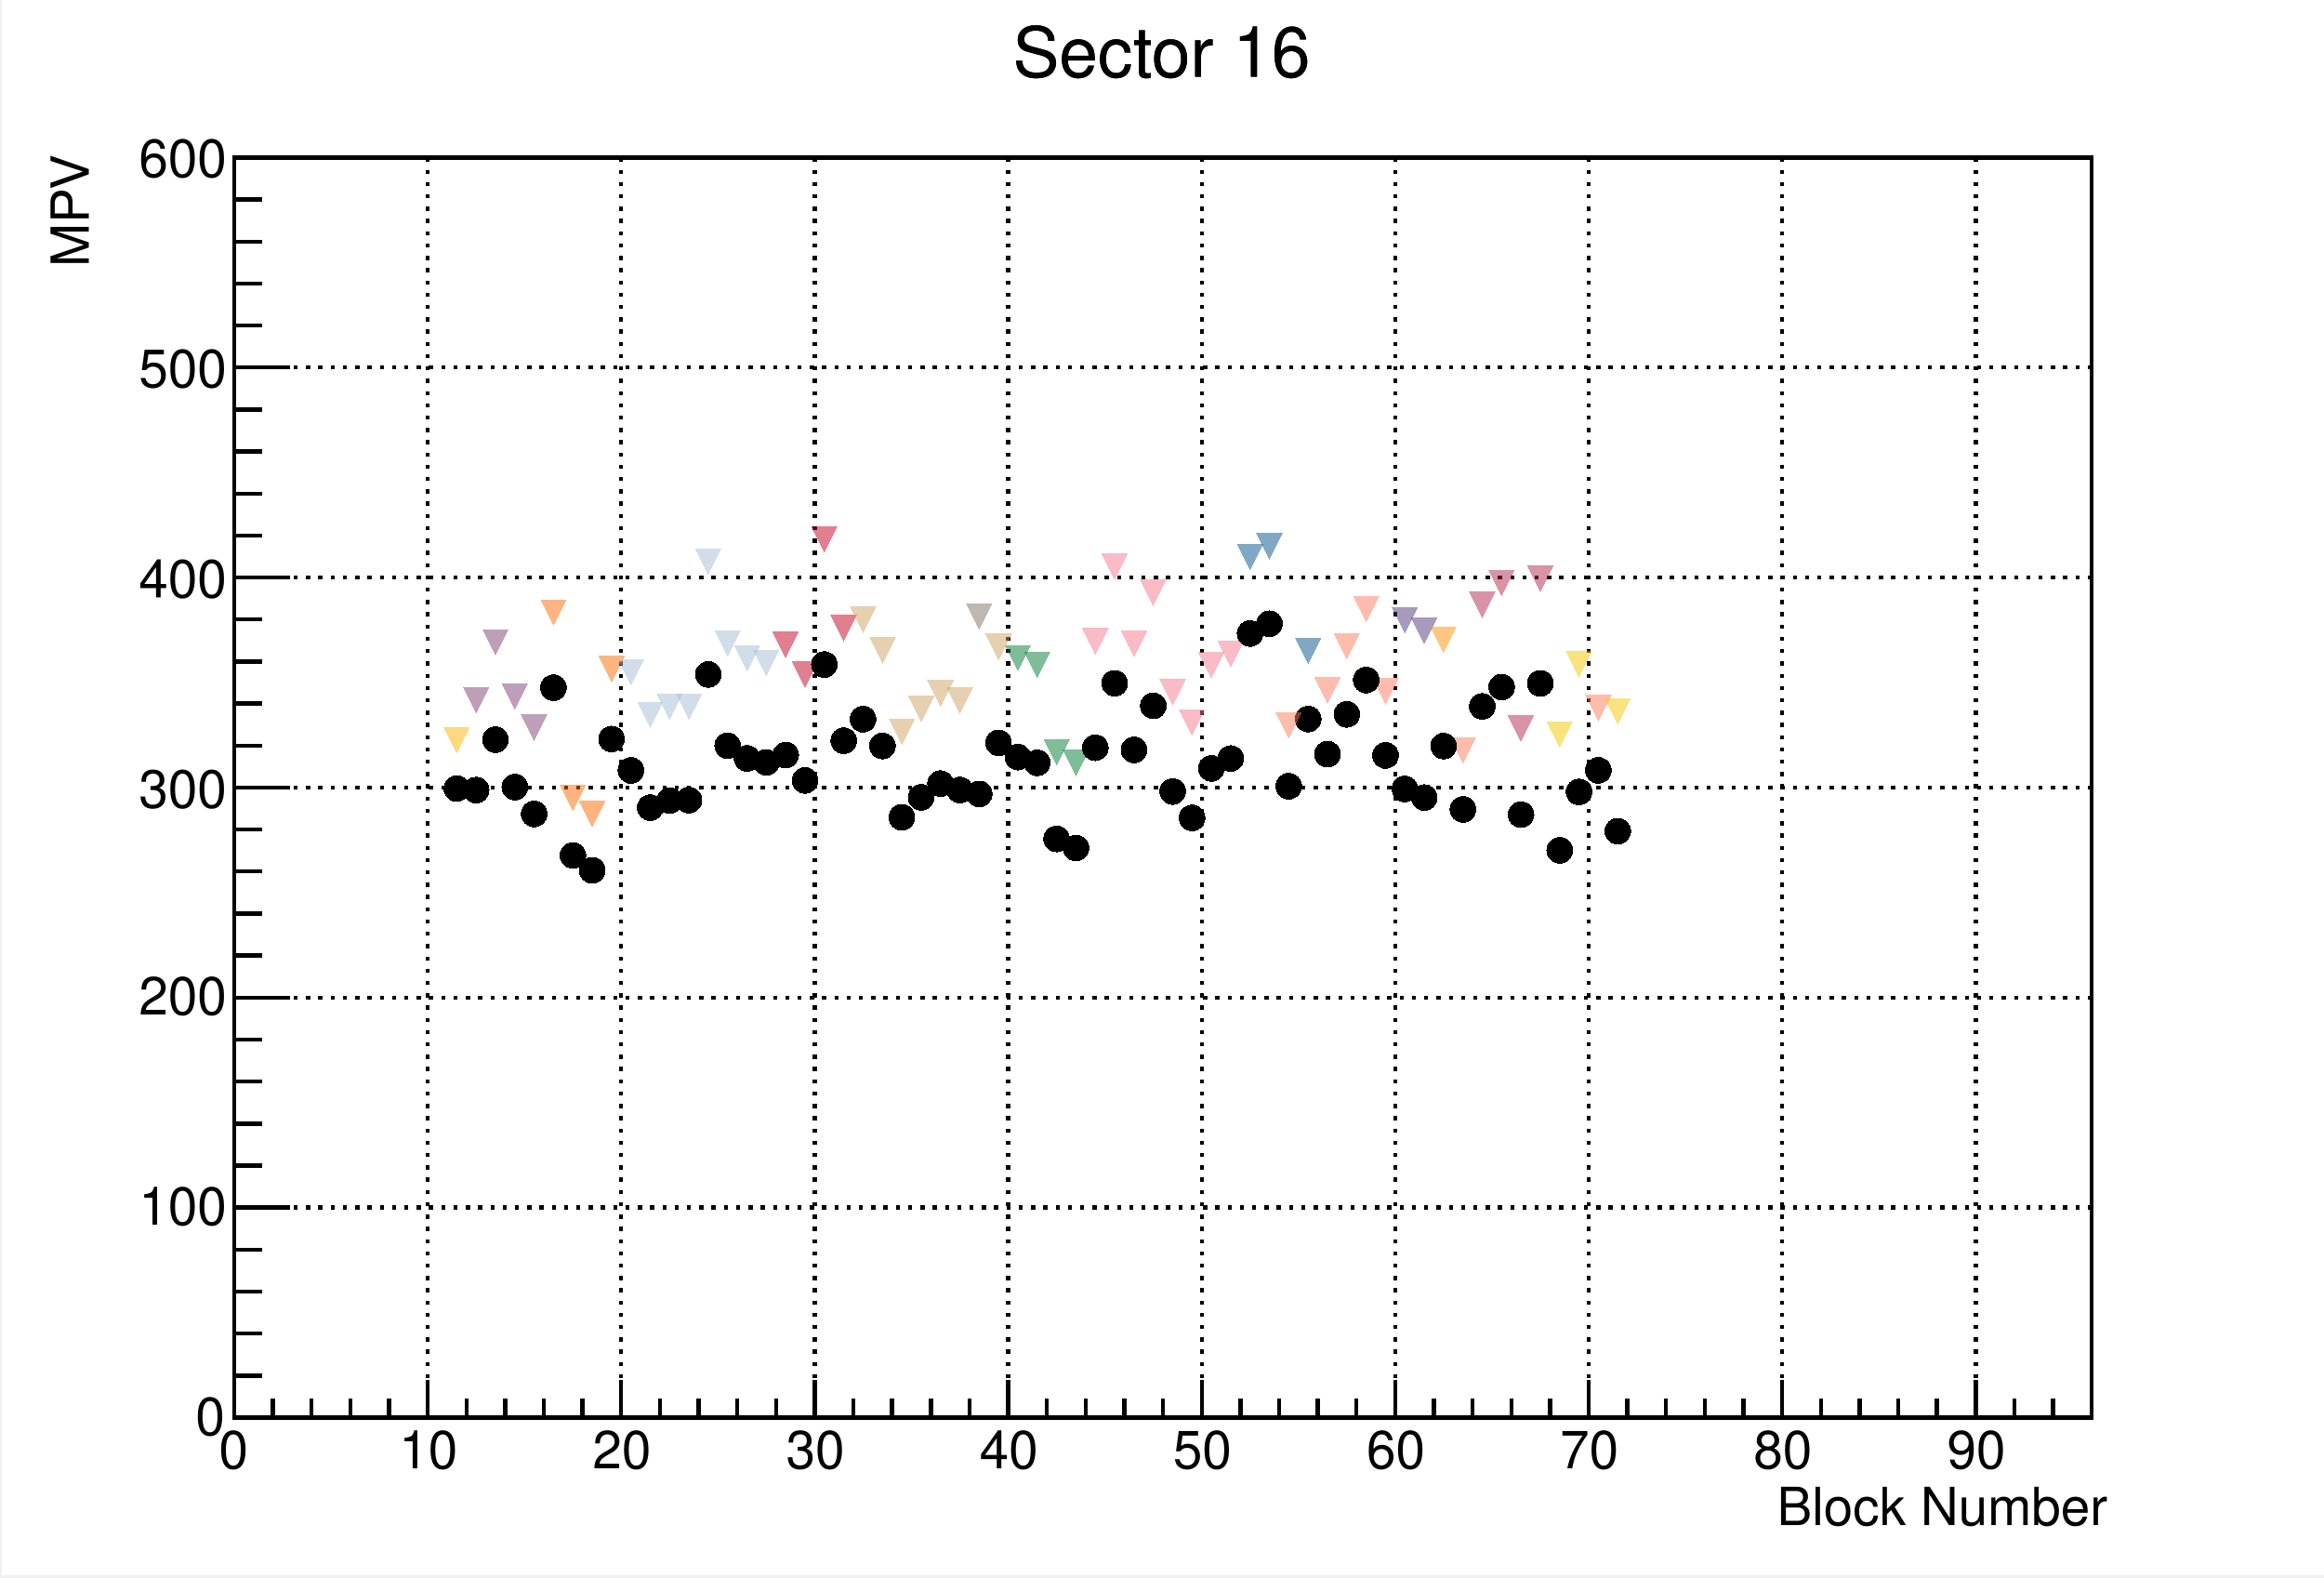
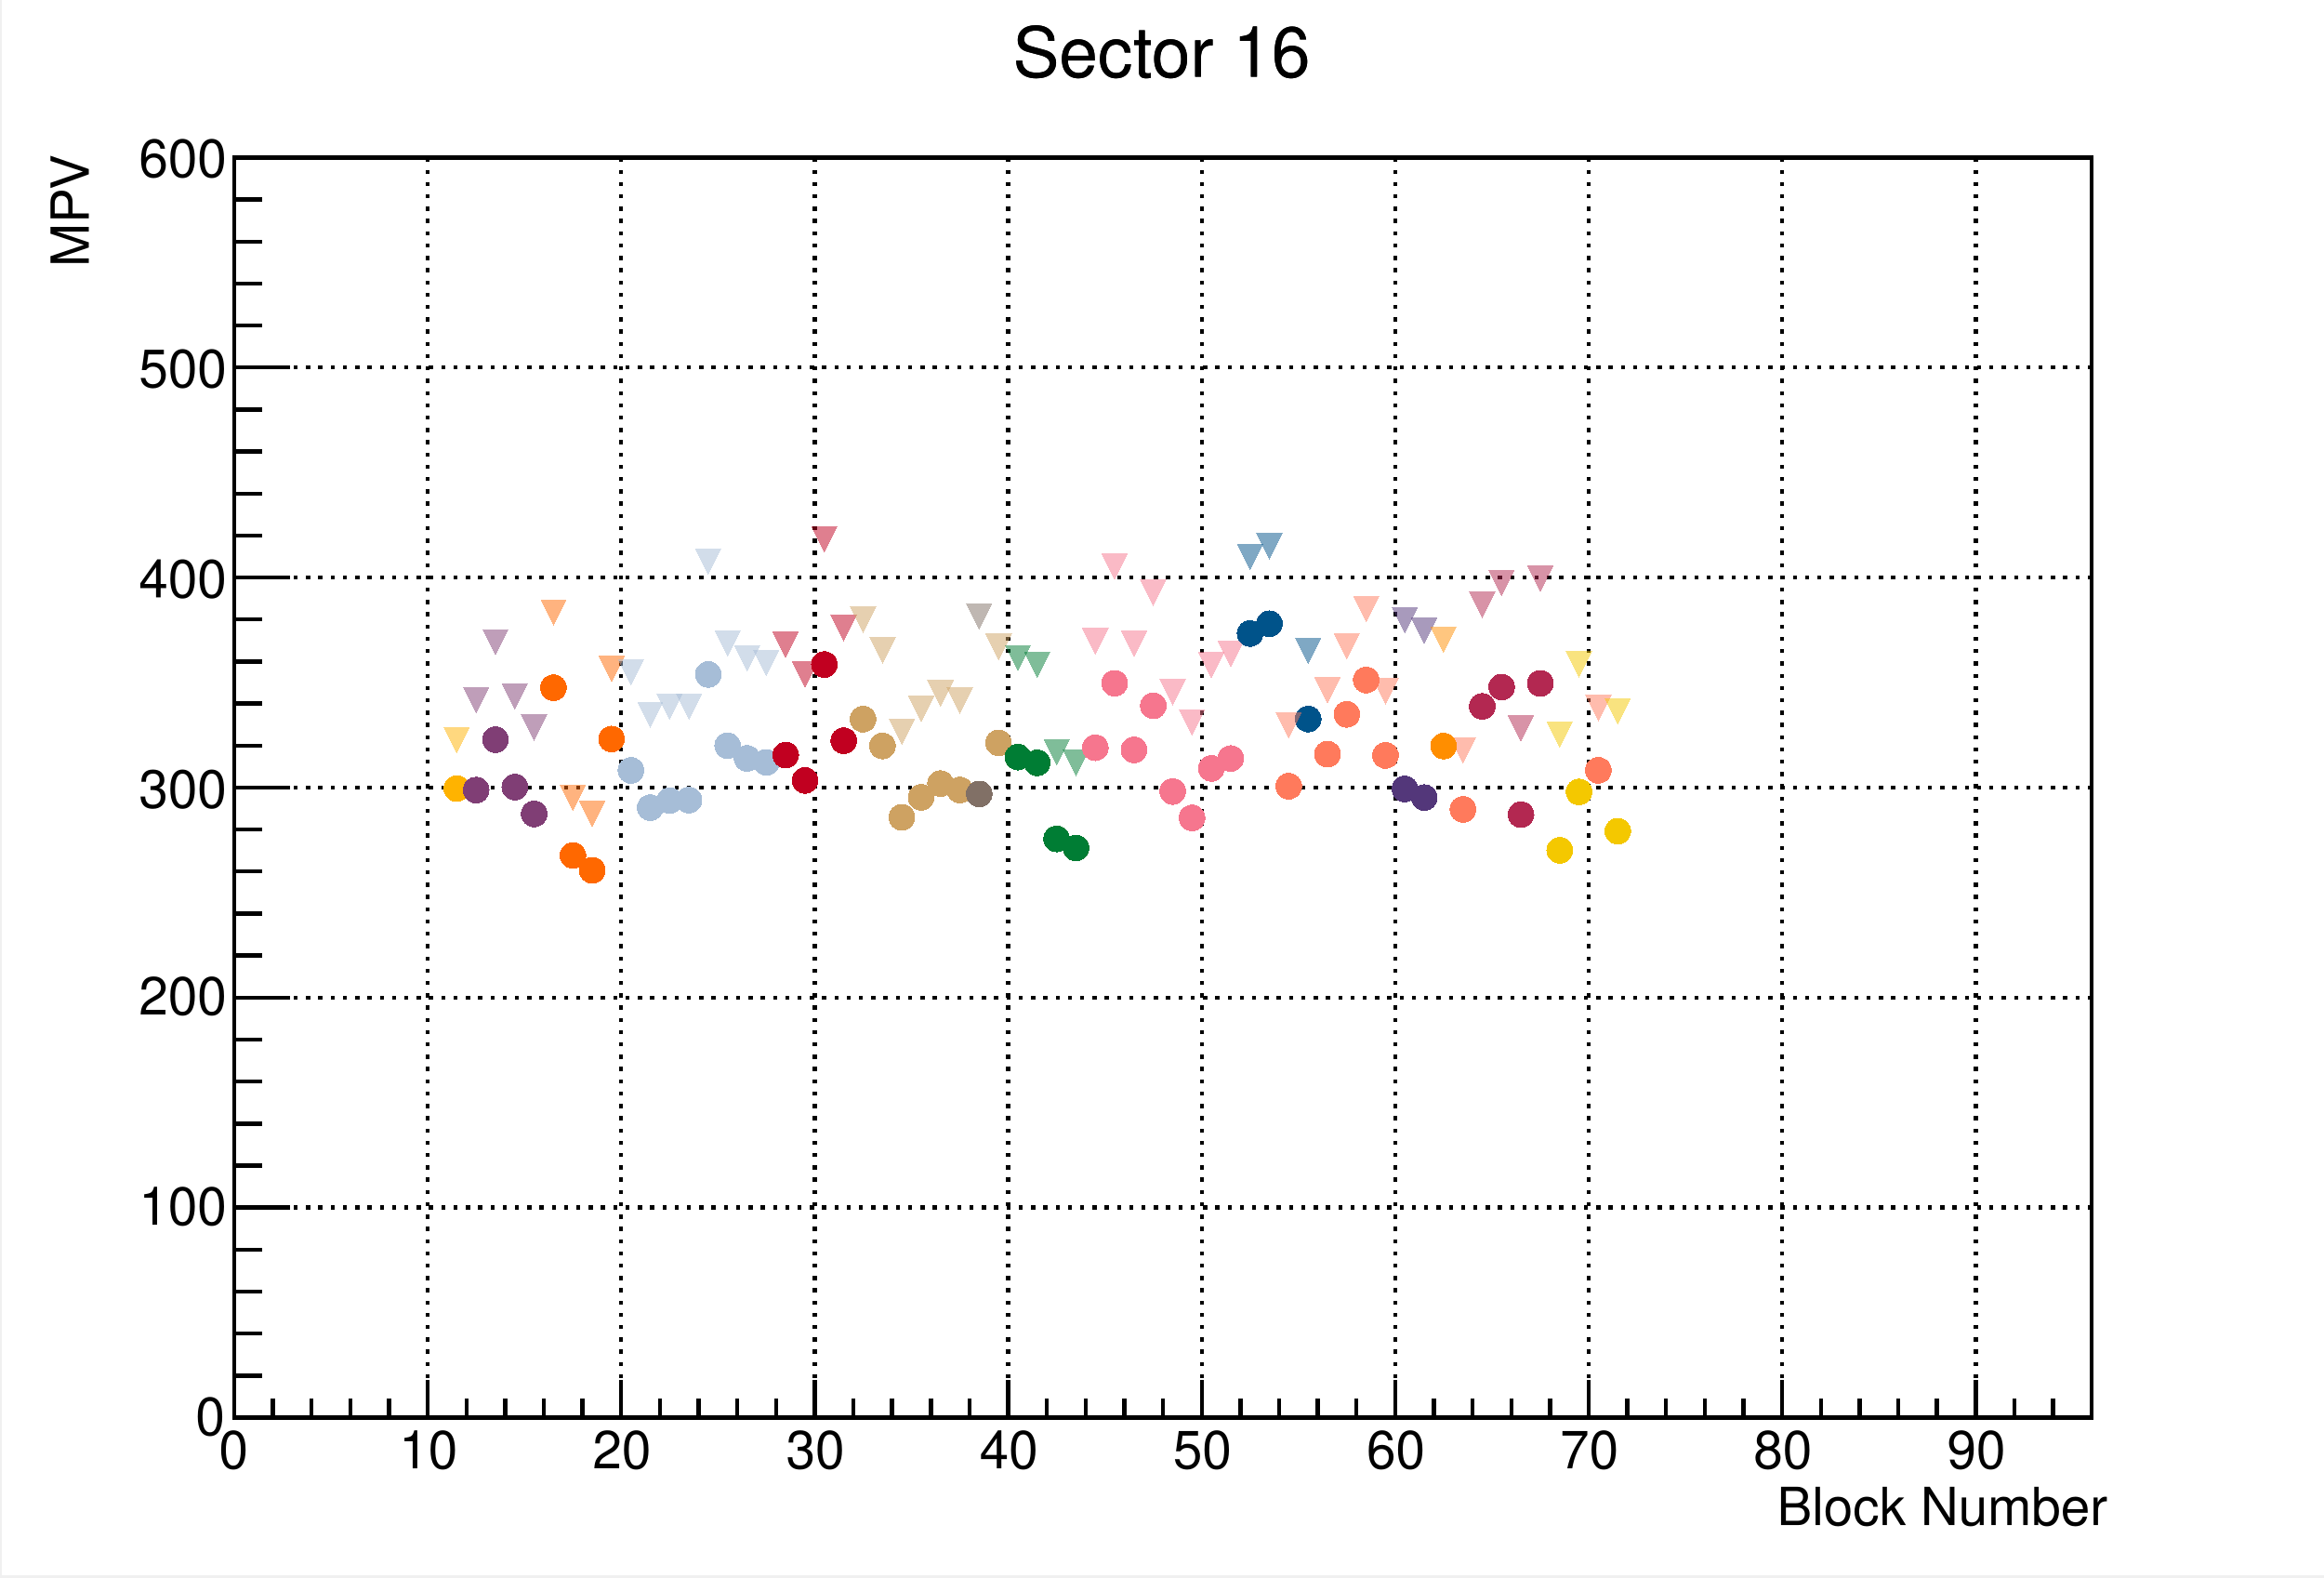
<svg xmlns="http://www.w3.org/2000/svg" width="567.429" height="384.969" viewBox="0 0 567.429 384.969" shape-rendering="crispEdges">
  <defs>
</defs>
  <rect x="0.5" y="0" width="566.929" height="384.469" fill="white" />
  <rect x="57.193" y="38.447" width="453.543" height="307.575" fill="white" />
  <rect x="57.193" y="38.447" width="453.543" height="307.575" fill="none" stroke="black" />
  <path d="M57.193,346.022h 453.543" fill="none" stroke="black" />
  <path d="M57.193,38.447v 307.575" fill="none" stroke="black" stroke-dasharray=" 1, 2" />
  <path d="M104.437,38.447v 307.575" fill="none" stroke="black" stroke-dasharray=" 1, 2" />
  <path d="M151.681,38.447v 307.575" fill="none" stroke="black" stroke-dasharray=" 1, 2" />
  <path d="M198.925,38.447v 307.575" fill="none" stroke="black" stroke-dasharray=" 1, 2" />
  <path d="M246.169,38.447v 307.575" fill="none" stroke="black" stroke-dasharray=" 1, 2" />
  <path d="M293.413,38.447v 307.575" fill="none" stroke="black" stroke-dasharray=" 1, 2" />
  <path d="M340.657,38.447v 307.575" fill="none" stroke="black" stroke-dasharray=" 1, 2" />
  <path d="M387.902,38.447v 307.575" fill="none" stroke="black" stroke-dasharray=" 1, 2" />
  <path d="M435.146,38.447v 307.575" fill="none" stroke="black" stroke-dasharray=" 1, 2" />
  <path d="M482.39,38.447v 307.575" fill="none" stroke="black" stroke-dasharray=" 1, 2" />
  <path d="M482.39,38.447v 307.575" fill="none" stroke="black" stroke-dasharray=" 1, 2" />
  <path d="M57.193,346.022v -307.575" fill="none" stroke="black" />
  <path d="M510.736,346.022h -453.543" fill="none" stroke="black" stroke-dasharray=" 1, 2" />
  <path d="M510.736,294.76h -453.543" fill="none" stroke="black" stroke-dasharray=" 1, 2" />
  <path d="M510.736,243.497h -453.543" fill="none" stroke="black" stroke-dasharray=" 1, 2" />
  <path d="M510.736,192.235h -453.543" fill="none" stroke="black" stroke-dasharray=" 1, 2" />
  <path d="M510.736,140.972h -453.543" fill="none" stroke="black" stroke-dasharray=" 1, 2" />
  <path d="M510.736,89.71h -453.543" fill="none" stroke="black" stroke-dasharray=" 1, 2" />
  <path d="M510.736,38.447h -453.543" fill="none" stroke="black" stroke-dasharray=" 1, 2" />
  <path d="M57.193,346.022h 453.543" fill="none" stroke="#000099" />
  <path d="M57.193,346.022h 453.543" fill="none" stroke="black" />
  <path d="M57.193,336.795v 9.227" fill="none" stroke="black" />
  <path d="M66.642,341.409v 4.614" fill="none" stroke="black" />
  <path d="M76.091,341.409v 4.614" fill="none" stroke="black" />
  <path d="M85.539,341.409v 4.614" fill="none" stroke="black" />
  <path d="M94.988,341.409v 4.614" fill="none" stroke="black" />
  <path d="M104.437,336.795v 9.227" fill="none" stroke="black" />
  <path d="M113.886,341.409v 4.614" fill="none" stroke="black" />
  <path d="M123.335,341.409v 4.614" fill="none" stroke="black" />
  <path d="M132.783,341.409v 4.614" fill="none" stroke="black" />
  <path d="M142.232,341.409v 4.614" fill="none" stroke="black" />
  <path d="M151.681,336.795v 9.227" fill="none" stroke="black" />
  <path d="M161.13,341.409v 4.614" fill="none" stroke="black" />
  <path d="M170.579,341.409v 4.614" fill="none" stroke="black" />
  <path d="M180.028,341.409v 4.614" fill="none" stroke="black" />
  <path d="M189.476,341.409v 4.614" fill="none" stroke="black" />
  <path d="M198.925,336.795v 9.227" fill="none" stroke="black" />
  <path d="M208.374,341.409v 4.614" fill="none" stroke="black" />
  <path d="M217.823,341.409v 4.614" fill="none" stroke="black" />
  <path d="M227.272,341.409v 4.614" fill="none" stroke="black" />
  <path d="M236.72,341.409v 4.614" fill="none" stroke="black" />
  <path d="M246.169,336.795v 9.227" fill="none" stroke="black" />
  <path d="M255.618,341.409v 4.614" fill="none" stroke="black" />
  <path d="M265.067,341.409v 4.614" fill="none" stroke="black" />
  <path d="M274.516,341.409v 4.614" fill="none" stroke="black" />
  <path d="M283.965,341.409v 4.614" fill="none" stroke="black" />
  <path d="M293.413,336.795v 9.227" fill="none" stroke="black" />
  <path d="M302.862,341.409v 4.614" fill="none" stroke="black" />
  <path d="M312.311,341.409v 4.614" fill="none" stroke="black" />
  <path d="M321.76,341.409v 4.614" fill="none" stroke="black" />
  <path d="M331.209,341.409v 4.614" fill="none" stroke="black" />
  <path d="M340.657,336.795v 9.227" fill="none" stroke="black" />
  <path d="M350.106,341.409v 4.614" fill="none" stroke="black" />
  <path d="M359.555,341.409v 4.614" fill="none" stroke="black" />
  <path d="M369.004,341.409v 4.614" fill="none" stroke="black" />
  <path d="M378.453,341.409v 4.614" fill="none" stroke="black" />
  <path d="M387.902,336.795v 9.227" fill="none" stroke="black" />
  <path d="M397.35,341.409v 4.614" fill="none" stroke="black" />
  <path d="M406.799,341.409v 4.614" fill="none" stroke="black" />
  <path d="M416.248,341.409v 4.614" fill="none" stroke="black" />
  <path d="M425.697,341.409v 4.614" fill="none" stroke="black" />
  <path d="M435.146,336.795v 9.227" fill="none" stroke="black" />
  <path d="M444.594,341.409v 4.614" fill="none" stroke="black" />
  <path d="M454.043,341.409v 4.614" fill="none" stroke="black" />
  <path d="M463.492,341.409v 4.614" fill="none" stroke="black" />
  <path d="M472.941,341.409v 4.614" fill="none" stroke="black" />
  <path d="M482.39,336.795v 9.227" fill="none" stroke="black" />
  <path d="M482.39,336.795v 9.227" fill="none" stroke="black" />
  <path d="M491.839,341.409v 4.614" fill="none" stroke="black" />
  <path d="M501.287,341.409v 4.614" fill="none" stroke="black" />
  <text xml:space="preserve" x="53.446" y="358.403" fill="black" font-size="12.845" font-family="Helvetica">0</text>
  <text xml:space="preserve" x="97.432" y="358.403" fill="black" font-size="12.845" font-family="Helvetica">10</text>
  <text xml:space="preserve" x="144.676" y="358.403" fill="black" font-size="12.845" font-family="Helvetica">20</text>
  <text xml:space="preserve" x="191.92" y="358.403" fill="black" font-size="12.845" font-family="Helvetica">30</text>
  <text xml:space="preserve" x="239.164" y="358.403" fill="black" font-size="12.845" font-family="Helvetica">40</text>
  <text xml:space="preserve" x="286.408" y="358.403" fill="black" font-size="12.845" font-family="Helvetica">50</text>
  <text xml:space="preserve" x="333.652" y="358.403" fill="black" font-size="12.845" font-family="Helvetica">60</text>
  <text xml:space="preserve" x="380.896" y="358.403" fill="black" font-size="12.845" font-family="Helvetica">70</text>
  <text xml:space="preserve" x="428.141" y="358.403" fill="black" font-size="12.845" font-family="Helvetica">80</text>
  <text xml:space="preserve" x="475.385" y="358.403" fill="black" font-size="12.845" font-family="Helvetica">90</text>
  <text xml:space="preserve" x="433.842" y="372.251" fill="black" font-size="12.845" font-family="Helvetica">Block Number</text>
  <path d="M57.193,346.022v -307.575" fill="none" stroke="black" />
  <path d="M70.799,346.022h -13.606" fill="none" stroke="black" />
  <path d="M63.996,335.77h -6.803" fill="none" stroke="black" />
  <path d="M63.996,325.517h -6.803" fill="none" stroke="black" />
  <path d="M63.996,315.265h -6.803" fill="none" stroke="black" />
  <path d="M63.996,305.012h -6.803" fill="none" stroke="black" />
  <path d="M70.799,294.76h -13.606" fill="none" stroke="black" />
  <path d="M63.996,284.507h -6.803" fill="none" stroke="black" />
  <path d="M63.996,274.255h -6.803" fill="none" stroke="black" />
  <path d="M63.996,264.002h -6.803" fill="none" stroke="black" />
  <path d="M63.996,253.75h -6.803" fill="none" stroke="black" />
  <path d="M70.799,243.497h -13.606" fill="none" stroke="black" />
  <path d="M63.996,233.245h -6.803" fill="none" stroke="black" />
  <path d="M63.996,222.992h -6.803" fill="none" stroke="black" />
  <path d="M63.996,212.74h -6.803" fill="none" stroke="black" />
  <path d="M63.996,202.487h -6.803" fill="none" stroke="black" />
  <path d="M70.799,192.235h -13.606" fill="none" stroke="black" />
  <path d="M63.996,181.982h -6.803" fill="none" stroke="black" />
  <path d="M63.996,171.73h -6.803" fill="none" stroke="black" />
  <path d="M63.996,161.477h -6.803" fill="none" stroke="black" />
  <path d="M63.996,151.225h -6.803" fill="none" stroke="black" />
  <path d="M70.799,140.972h -13.606" fill="none" stroke="black" />
  <path d="M63.996,130.72h -6.803" fill="none" stroke="black" />
  <path d="M63.996,120.467h -6.803" fill="none" stroke="black" />
  <path d="M63.996,110.215h -6.803" fill="none" stroke="black" />
  <path d="M63.996,99.962h -6.803" fill="none" stroke="black" />
  <path d="M70.799,89.71h -13.606" fill="none" stroke="black" />
  <path d="M63.996,79.457h -6.803" fill="none" stroke="black" />
  <path d="M63.996,69.204h -6.803" fill="none" stroke="black" />
  <path d="M63.996,58.952h -6.803" fill="none" stroke="black" />
  <path d="M63.996,48.699h -6.803" fill="none" stroke="black" />
  <path d="M70.799,38.447h -13.606" fill="none" stroke="black" />
  <text xml:space="preserve" x="47.744" y="350.258" fill="black" font-size="12.845" font-family="Helvetica">0</text>
  <text xml:space="preserve" x="33.897" y="298.941" fill="black" font-size="12.845" font-family="Helvetica">100</text>
  <text xml:space="preserve" x="33.897" y="247.624" fill="black" font-size="12.845" font-family="Helvetica">200</text>
  <text xml:space="preserve" x="33.897" y="197.122" fill="black" font-size="12.845" font-family="Helvetica">300</text>
  <text xml:space="preserve" x="33.897" y="145.805" fill="black" font-size="12.845" font-family="Helvetica">400</text>
  <text xml:space="preserve" x="33.897" y="94.488" fill="black" font-size="12.845" font-family="Helvetica">500</text>
  <text xml:space="preserve" x="33.897" y="43.171" fill="black" font-size="12.845" font-family="Helvetica">600</text>
  <g transform="rotate(-90,21.6784,65.1643)">
    <text xml:space="preserve" x="21.678" y="65.164" fill="black" font-size="12.845" font-family="Helvetica">MPV</text>
  </g>
  <text xml:space="preserve" x="247.31" y="18.735" fill="black" font-size="16.99" font-family="Helvetica">Sector 16</text>
  <g fill="#ffb300" fill-opacity="0.50" stroke-opacity="0.50">
    <polygon points=" 108.265, 177.509 114.782, 177.509 111.524, 184.025" />
  </g>
-   <g fill="black">
+   <g fill="#ffb300">
    <circle cx="111.524" cy="192.491" r="3.258" />
  </g>
  <g fill="#803e75" fill-opacity="0.50" stroke-opacity="0.50">
    <polygon points=" 112.99, 167.684 119.506, 167.684 116.248, 174.2" />
    <polygon points=" 117.714, 153.595 124.231, 153.595 120.972, 160.112" />
    <polygon points=" 122.439, 166.855 128.955, 166.855 125.697, 173.371" />
    <polygon points=" 127.163, 174.365 133.679, 174.365 130.421, 180.881" />
  </g>
-   <g fill="black">
+   <g fill="#803e75">
    <circle cx="116.248" cy="192.855" r="3.258" />
    <circle cx="120.972" cy="180.53" r="3.258" />
    <circle cx="125.697" cy="192.129" r="3.258" />
    <circle cx="130.421" cy="198.699" r="3.258" />
  </g>
  <g fill="#ff6800" fill-opacity="0.50" stroke-opacity="0.50">
    <polygon points=" 131.887, 146.297 138.404, 146.297 135.146, 152.813" />
    <polygon points=" 136.612, 191.458 143.128, 191.458 139.87, 197.974" />
    <polygon points=" 141.336, 195.454 147.853, 195.454 144.594, 201.971" />
    <polygon points=" 146.061, 160.117 152.577, 160.117 149.319, 166.634" />
  </g>
-   <g fill="black">
+   <g fill="#ff6800">
    <circle cx="135.146" cy="167.864" r="3.258" />
    <circle cx="139.87" cy="208.816" r="3.258" />
    <circle cx="144.594" cy="212.441" r="3.258" />
    <circle cx="149.319" cy="180.396" r="3.258" />
  </g>
  <g fill="#a6bdd7" fill-opacity="0.50" stroke-opacity="0.50">
    <polygon points=" 150.785, 160.838 157.302, 160.838 154.043, 167.355" />
    <polygon points=" 155.51, 171.299 162.026, 171.299 158.768, 177.815" />
    <polygon points=" 160.234, 169.332 166.75, 169.332 163.492, 175.848" />
    <polygon points=" 164.958, 169.214 171.475, 169.214 168.217, 175.731" />
    <polygon points=" 169.683, 133.865 176.199, 133.865 172.941, 140.382" />
    <polygon points=" 174.407, 153.9 180.924, 153.9 177.665, 160.417" />
    <polygon points=" 179.132, 157.446 185.648, 157.446 182.39, 163.963" />
    <polygon points=" 183.856, 158.59 190.372, 158.59 187.114, 165.106" />
  </g>
-   <g fill="black">
+   <g fill="#a6bdd7">
    <circle cx="154.043" cy="188.053" r="3.258" />
    <circle cx="158.768" cy="197.136" r="3.258" />
    <circle cx="163.492" cy="195.428" r="3.258" />
    <circle cx="168.217" cy="195.326" r="3.258" />
    <circle cx="172.941" cy="164.632" r="3.258" />
    <circle cx="177.665" cy="182.029" r="3.258" />
    <circle cx="182.39" cy="185.108" r="3.258" />
    <circle cx="187.114" cy="186.101" r="3.258" />
  </g>
  <g fill="#c10020" fill-opacity="0.50" stroke-opacity="0.50">
    <polygon points=" 188.58, 154.165 195.097, 154.165 191.839, 160.681" />
    <polygon points=" 193.305, 161.383 199.821, 161.383 196.563, 167.9" />
    <polygon points=" 198.029, 128.395 204.546, 128.395 201.287, 134.911" />
    <polygon points=" 202.754, 150.083 209.27, 150.083 206.012, 156.599" />
  </g>
-   <g fill="black">
+   <g fill="#c10020">
    <circle cx="191.839" cy="184.309" r="3.258" />
    <circle cx="196.563" cy="190.499" r="3.258" />
    <circle cx="201.287" cy="162.213" r="3.258" />
    <circle cx="206.012" cy="180.809" r="3.258" />
  </g>
  <g fill="#cea262" fill-opacity="0.50" stroke-opacity="0.50">
    <polygon points=" 207.478, 148.07 213.994, 148.07 210.736, 154.586" />
    <polygon points=" 212.202, 155.529 218.719, 155.529 215.461, 162.046" />
    <polygon points=" 216.927, 175.43 223.443, 175.43 220.185, 181.947" />
    <polygon points=" 221.651, 169.866 228.168, 169.866 224.909, 176.382" />
    <polygon points=" 226.376, 166.024 232.892, 166.024 229.634, 172.54" />
    <polygon points=" 231.1, 167.806 237.616, 167.806 234.358, 174.323" />
    <polygon points=" 240.549, 154.672 247.065, 154.672 243.807, 161.189" />
  </g>
-   <g fill="black">
+   <g fill="#cea262">
    <circle cx="210.736" cy="175.556" r="3.258" />
    <circle cx="215.461" cy="182.087" r="3.258" />
    <circle cx="220.185" cy="199.511" r="3.258" />
    <circle cx="224.909" cy="194.639" r="3.258" />
    <circle cx="229.634" cy="191.275" r="3.258" />
    <circle cx="234.358" cy="192.836" r="3.258" />
    <circle cx="243.807" cy="181.337" r="3.258" />
  </g>
  <g fill="#007d34" fill-opacity="0.50" stroke-opacity="0.50">
    <polygon points=" 245.273, 157.42 251.79, 157.42 248.531, 163.936" />
    <polygon points=" 249.998, 159.027 256.514, 159.027 253.256, 165.544" />
    <polygon points=" 254.722, 180.378 261.239, 180.378 257.98, 186.894" />
    <polygon points=" 259.447, 182.947 265.963, 182.947 262.705, 189.464" />
  </g>
-   <g fill="black">
+   <g fill="#007d34">
    <circle cx="248.531" cy="184.801" r="3.258" />
    <circle cx="253.256" cy="186.2" r="3.258" />
    <circle cx="257.98" cy="204.772" r="3.258" />
    <circle cx="262.705" cy="207.007" r="3.258" />
  </g>
  <g fill="#f6768e" fill-opacity="0.50" stroke-opacity="0.50">
    <polygon points=" 264.171, 153.304 270.687, 153.304 267.429, 159.821" />
    <polygon points=" 268.895, 135.071 275.412, 135.071 272.154, 141.587" />
    <polygon points=" 273.62, 153.902 280.136, 153.902 276.878, 160.419" />
    <polygon points=" 278.344, 141.453 284.861, 141.453 281.602, 147.969" />
    <polygon points=" 283.069, 165.679 289.585, 165.679 286.327, 172.196" />
    <polygon points=" 287.793, 173.152 294.309, 173.152 291.051, 179.668" />
    <polygon points=" 292.517, 159.143 299.034, 159.143 295.776, 165.66" />
    <polygon points=" 297.242, 156.358 303.758, 156.358 300.5, 162.874" />
  </g>
-   <g fill="black">
+   <g fill="#f6768e">
    <circle cx="267.429" cy="182.523" r="3.258" />
    <circle cx="272.154" cy="166.789" r="3.258" />
    <circle cx="276.878" cy="183.04" r="3.258" />
    <circle cx="281.602" cy="172.296" r="3.258" />
    <circle cx="286.327" cy="193.203" r="3.258" />
    <circle cx="291.051" cy="199.651" r="3.258" />
    <circle cx="295.776" cy="187.562" r="3.258" />
    <circle cx="300.5" cy="185.158" r="3.258" />
  </g>
  <g fill="#00538a" fill-opacity="0.50" stroke-opacity="0.50">
    <polygon points=" 301.966, 132.713 308.483, 132.713 305.224, 139.229" />
    <polygon points=" 306.691, 130.1 313.207, 130.1 309.949, 136.617" />
    <polygon points=" 316.139, 155.635 322.656, 155.635 319.398, 162.152" />
  </g>
-   <g fill="black">
+   <g fill="#00538a">
    <circle cx="305.224" cy="154.639" r="3.258" />
    <circle cx="309.949" cy="152.259" r="3.258" />
    <circle cx="319.398" cy="175.525" r="3.258" />
  </g>
  <g fill="#ff7a5c" fill-opacity="0.50" stroke-opacity="0.50">
    <polygon points=" 311.415, 173.797 317.931, 173.797 314.673, 180.313" />
    <polygon points=" 320.864, 165.207 327.38, 165.207 324.122, 171.723" />
    <polygon points=" 325.588, 154.551 332.105, 154.551 328.846, 161.068" />
    <polygon points=" 330.313, 145.387 336.829, 145.387 333.571, 151.904" />
    <polygon points=" 335.037, 165.563 341.553, 165.563 338.295, 172.079" />
    <polygon points=" 353.935, 180.014 360.451, 180.014 357.193, 186.53" />
    <polygon points=" 387.006, 169.545 393.522, 169.545 390.264, 176.062" />
  </g>
-   <g fill="black">
+   <g fill="#ff7a5c">
    <circle cx="314.673" cy="191.917" r="3.258" />
    <circle cx="324.122" cy="184.082" r="3.258" />
    <circle cx="328.846" cy="174.365" r="3.258" />
    <circle cx="333.571" cy="166.006" r="3.258" />
    <circle cx="338.295" cy="184.407" r="3.258" />
    <circle cx="357.193" cy="197.587" r="3.258" />
    <circle cx="390.264" cy="188.04" r="3.258" />
  </g>
  <g fill="#f4c800" fill-opacity="0.50" stroke-opacity="0.50">
    <polygon points=" 377.557, 176.066 384.073, 176.066 380.815, 182.582" />
    <polygon points=" 382.281, 158.892 388.798, 158.892 385.539, 165.409" />
    <polygon points=" 391.73, 170.453 398.246, 170.453 394.988, 176.969" />
  </g>
-   <g fill="black">
+   <g fill="#f4c800">
    <circle cx="380.815" cy="207.57" r="3.258" />
    <circle cx="385.539" cy="193.306" r="3.258" />
    <circle cx="394.988" cy="202.908" r="3.258" />
  </g>
  <g fill="#b32851" fill-opacity="0.50" stroke-opacity="0.50">
    <polygon points=" 358.659, 144.442 365.176, 144.442 361.917, 150.958" />
    <polygon points=" 363.384, 139.06 369.9, 139.06 366.642, 145.577" />
    <polygon points=" 368.108, 174.632 374.624, 174.632 371.366, 181.148" />
    <polygon points=" 372.832, 138.037 379.349, 138.037 376.091, 144.554" />
  </g>
-   <g fill="black">
+   <g fill="#b32851">
    <circle cx="361.917" cy="172.428" r="3.258" />
    <circle cx="366.642" cy="167.718" r="3.258" />
    <circle cx="371.366" cy="198.854" r="3.258" />
    <circle cx="376.091" cy="166.823" r="3.258" />
  </g>
  <g fill="#53377a" fill-opacity="0.50" stroke-opacity="0.50">
    <polygon points=" 339.761, 148.116 346.278, 148.116 343.02, 154.632" />
    <polygon points=" 344.486, 150.782 351.002, 150.782 347.744, 157.298" />
  </g>
-   <g fill="black">
+   <g fill="#53377a">
    <circle cx="343.02" cy="192.584" r="3.258" />
    <circle cx="347.744" cy="194.685" r="3.258" />
  </g>
  <g fill="#ff8e00" fill-opacity="0.50" stroke-opacity="0.50">
    <polygon points=" 349.21, 152.925 355.727, 152.925 352.469, 159.441" />
  </g>
-   <g fill="black">
+   <g fill="#ff8e00">
    <circle cx="352.469" cy="182.114" r="3.258" />
  </g>
  <g fill="#817066" fill-opacity="0.50" stroke-opacity="0.50">
    <polygon points=" 235.824, 147.269 242.341, 147.269 239.083, 153.786" />
  </g>
-   <g fill="black">
+   <g fill="#817066">
    <circle cx="239.083" cy="193.797" r="3.258" />
  </g>
  <path d="M57.193,346.022h 453.543" fill="none" stroke="black" />
  <path d="M57.193,336.795v 9.227" fill="none" stroke="black" />
  <path d="M66.642,341.409v 4.614" fill="none" stroke="black" />
  <path d="M76.091,341.409v 4.614" fill="none" stroke="black" />
  <path d="M85.539,341.409v 4.614" fill="none" stroke="black" />
  <path d="M94.988,341.409v 4.614" fill="none" stroke="black" />
  <path d="M104.437,336.795v 9.227" fill="none" stroke="black" />
  <path d="M113.886,341.409v 4.614" fill="none" stroke="black" />
  <path d="M123.335,341.409v 4.614" fill="none" stroke="black" />
  <path d="M132.783,341.409v 4.614" fill="none" stroke="black" />
  <path d="M142.232,341.409v 4.614" fill="none" stroke="black" />
  <path d="M151.681,336.795v 9.227" fill="none" stroke="black" />
  <path d="M161.13,341.409v 4.614" fill="none" stroke="black" />
  <path d="M170.579,341.409v 4.614" fill="none" stroke="black" />
  <path d="M180.028,341.409v 4.614" fill="none" stroke="black" />
  <path d="M189.476,341.409v 4.614" fill="none" stroke="black" />
  <path d="M198.925,336.795v 9.227" fill="none" stroke="black" />
  <path d="M208.374,341.409v 4.614" fill="none" stroke="black" />
  <path d="M217.823,341.409v 4.614" fill="none" stroke="black" />
  <path d="M227.272,341.409v 4.614" fill="none" stroke="black" />
  <path d="M236.72,341.409v 4.614" fill="none" stroke="black" />
  <path d="M246.169,336.795v 9.227" fill="none" stroke="black" />
  <path d="M255.618,341.409v 4.614" fill="none" stroke="black" />
  <path d="M265.067,341.409v 4.614" fill="none" stroke="black" />
  <path d="M274.516,341.409v 4.614" fill="none" stroke="black" />
  <path d="M283.965,341.409v 4.614" fill="none" stroke="black" />
  <path d="M293.413,336.795v 9.227" fill="none" stroke="black" />
  <path d="M302.862,341.409v 4.614" fill="none" stroke="black" />
  <path d="M312.311,341.409v 4.614" fill="none" stroke="black" />
  <path d="M321.76,341.409v 4.614" fill="none" stroke="black" />
  <path d="M331.209,341.409v 4.614" fill="none" stroke="black" />
  <path d="M340.657,336.795v 9.227" fill="none" stroke="black" />
  <path d="M350.106,341.409v 4.614" fill="none" stroke="black" />
  <path d="M359.555,341.409v 4.614" fill="none" stroke="black" />
  <path d="M369.004,341.409v 4.614" fill="none" stroke="black" />
  <path d="M378.453,341.409v 4.614" fill="none" stroke="black" />
  <path d="M387.902,336.795v 9.227" fill="none" stroke="black" />
  <path d="M397.35,341.409v 4.614" fill="none" stroke="black" />
  <path d="M406.799,341.409v 4.614" fill="none" stroke="black" />
  <path d="M416.248,341.409v 4.614" fill="none" stroke="black" />
  <path d="M425.697,341.409v 4.614" fill="none" stroke="black" />
  <path d="M435.146,336.795v 9.227" fill="none" stroke="black" />
  <path d="M444.594,341.409v 4.614" fill="none" stroke="black" />
  <path d="M454.043,341.409v 4.614" fill="none" stroke="black" />
  <path d="M463.492,341.409v 4.614" fill="none" stroke="black" />
  <path d="M472.941,341.409v 4.614" fill="none" stroke="black" />
  <path d="M482.39,336.795v 9.227" fill="none" stroke="black" />
  <path d="M482.39,336.795v 9.227" fill="none" stroke="black" />
  <path d="M491.839,341.409v 4.614" fill="none" stroke="black" />
  <path d="M501.287,341.409v 4.614" fill="none" stroke="black" />
  <path d="M57.193,346.022v -307.575" fill="none" stroke="black" />
  <path d="M70.799,346.022h -13.606" fill="none" stroke="black" />
  <path d="M63.996,335.77h -6.803" fill="none" stroke="black" />
  <path d="M63.996,325.517h -6.803" fill="none" stroke="black" />
  <path d="M63.996,315.265h -6.803" fill="none" stroke="black" />
  <path d="M63.996,305.012h -6.803" fill="none" stroke="black" />
  <path d="M70.799,294.76h -13.606" fill="none" stroke="black" />
  <path d="M63.996,284.507h -6.803" fill="none" stroke="black" />
  <path d="M63.996,274.255h -6.803" fill="none" stroke="black" />
  <path d="M63.996,264.002h -6.803" fill="none" stroke="black" />
  <path d="M63.996,253.75h -6.803" fill="none" stroke="black" />
  <path d="M70.799,243.497h -13.606" fill="none" stroke="black" />
  <path d="M63.996,233.245h -6.803" fill="none" stroke="black" />
  <path d="M63.996,222.992h -6.803" fill="none" stroke="black" />
  <path d="M63.996,212.74h -6.803" fill="none" stroke="black" />
  <path d="M63.996,202.487h -6.803" fill="none" stroke="black" />
  <path d="M70.799,192.235h -13.606" fill="none" stroke="black" />
  <path d="M63.996,181.982h -6.803" fill="none" stroke="black" />
  <path d="M63.996,171.73h -6.803" fill="none" stroke="black" />
  <path d="M63.996,161.477h -6.803" fill="none" stroke="black" />
  <path d="M63.996,151.225h -6.803" fill="none" stroke="black" />
  <path d="M70.799,140.972h -13.606" fill="none" stroke="black" />
  <path d="M63.996,130.72h -6.803" fill="none" stroke="black" />
  <path d="M63.996,120.467h -6.803" fill="none" stroke="black" />
  <path d="M63.996,110.215h -6.803" fill="none" stroke="black" />
  <path d="M63.996,99.962h -6.803" fill="none" stroke="black" />
  <path d="M70.799,89.71h -13.606" fill="none" stroke="black" />
  <path d="M63.996,79.457h -6.803" fill="none" stroke="black" />
  <path d="M63.996,69.204h -6.803" fill="none" stroke="black" />
  <path d="M63.996,58.952h -6.803" fill="none" stroke="black" />
  <path d="M63.996,48.699h -6.803" fill="none" stroke="black" />
  <path d="M70.799,38.447h -13.606" fill="none" stroke="black" />
  <text xml:space="preserve" x="247.31" y="18.735" fill="black" font-size="16.99" font-family="Helvetica">Sector 16</text>
</svg>
